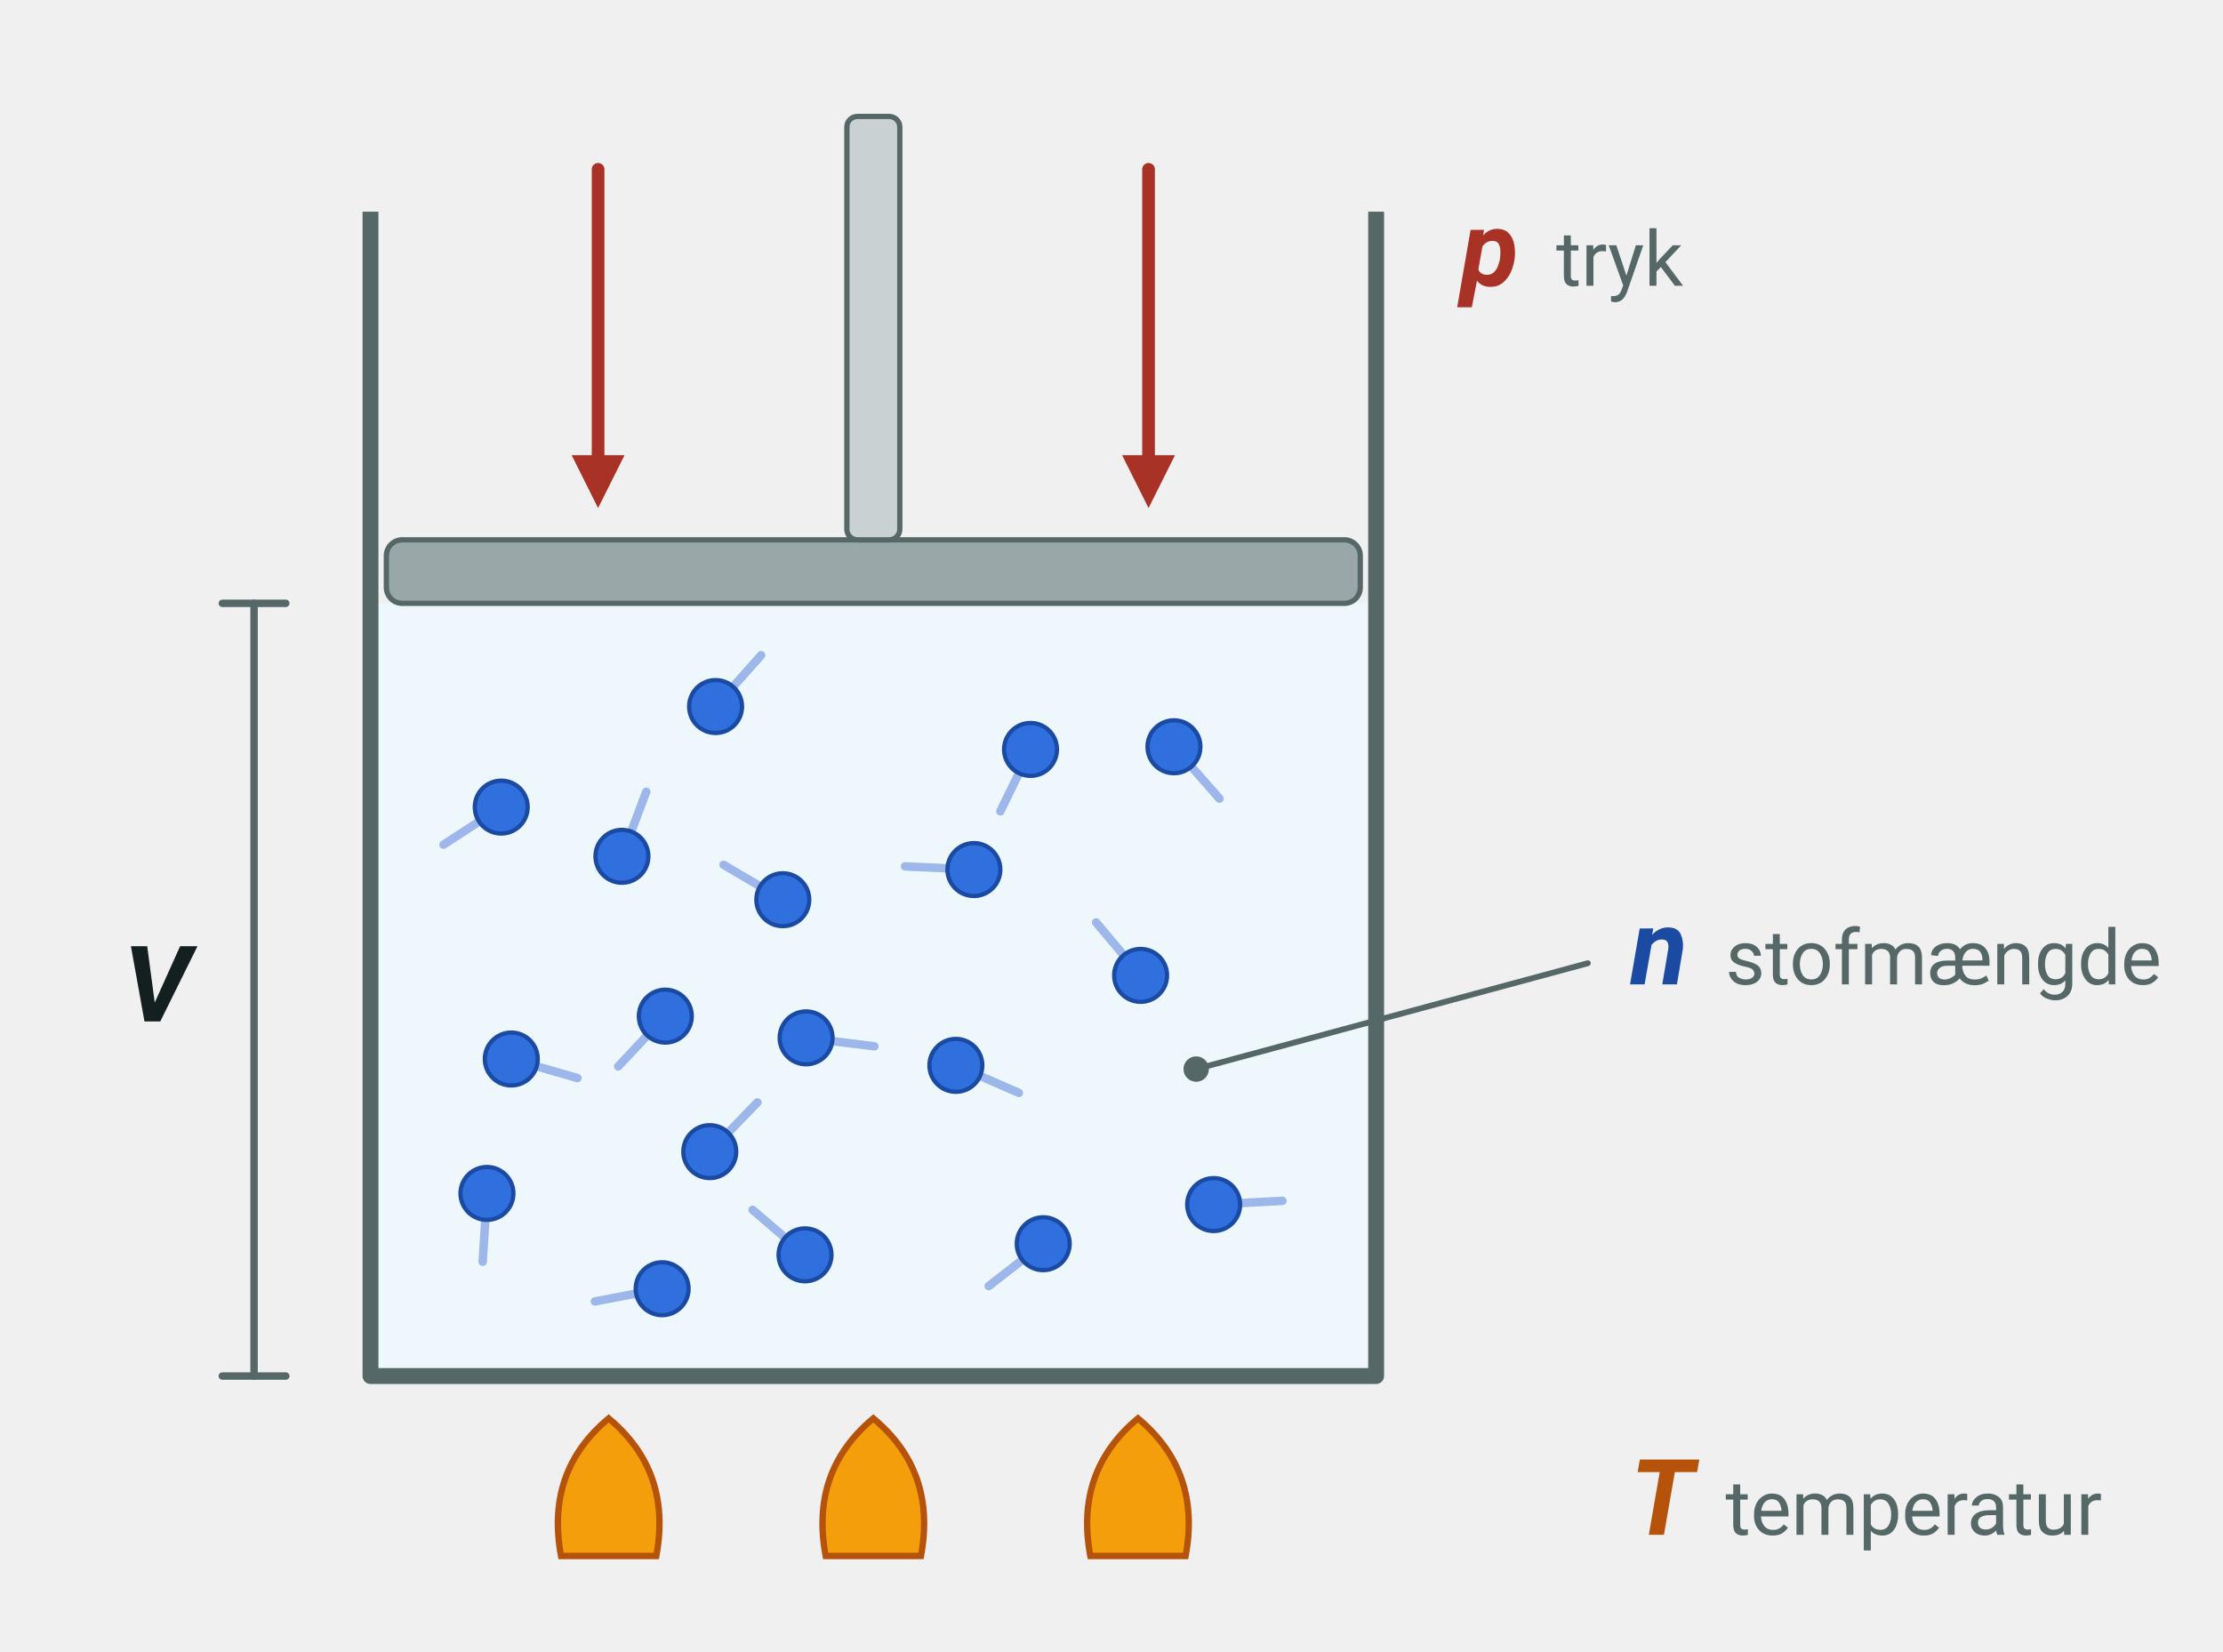
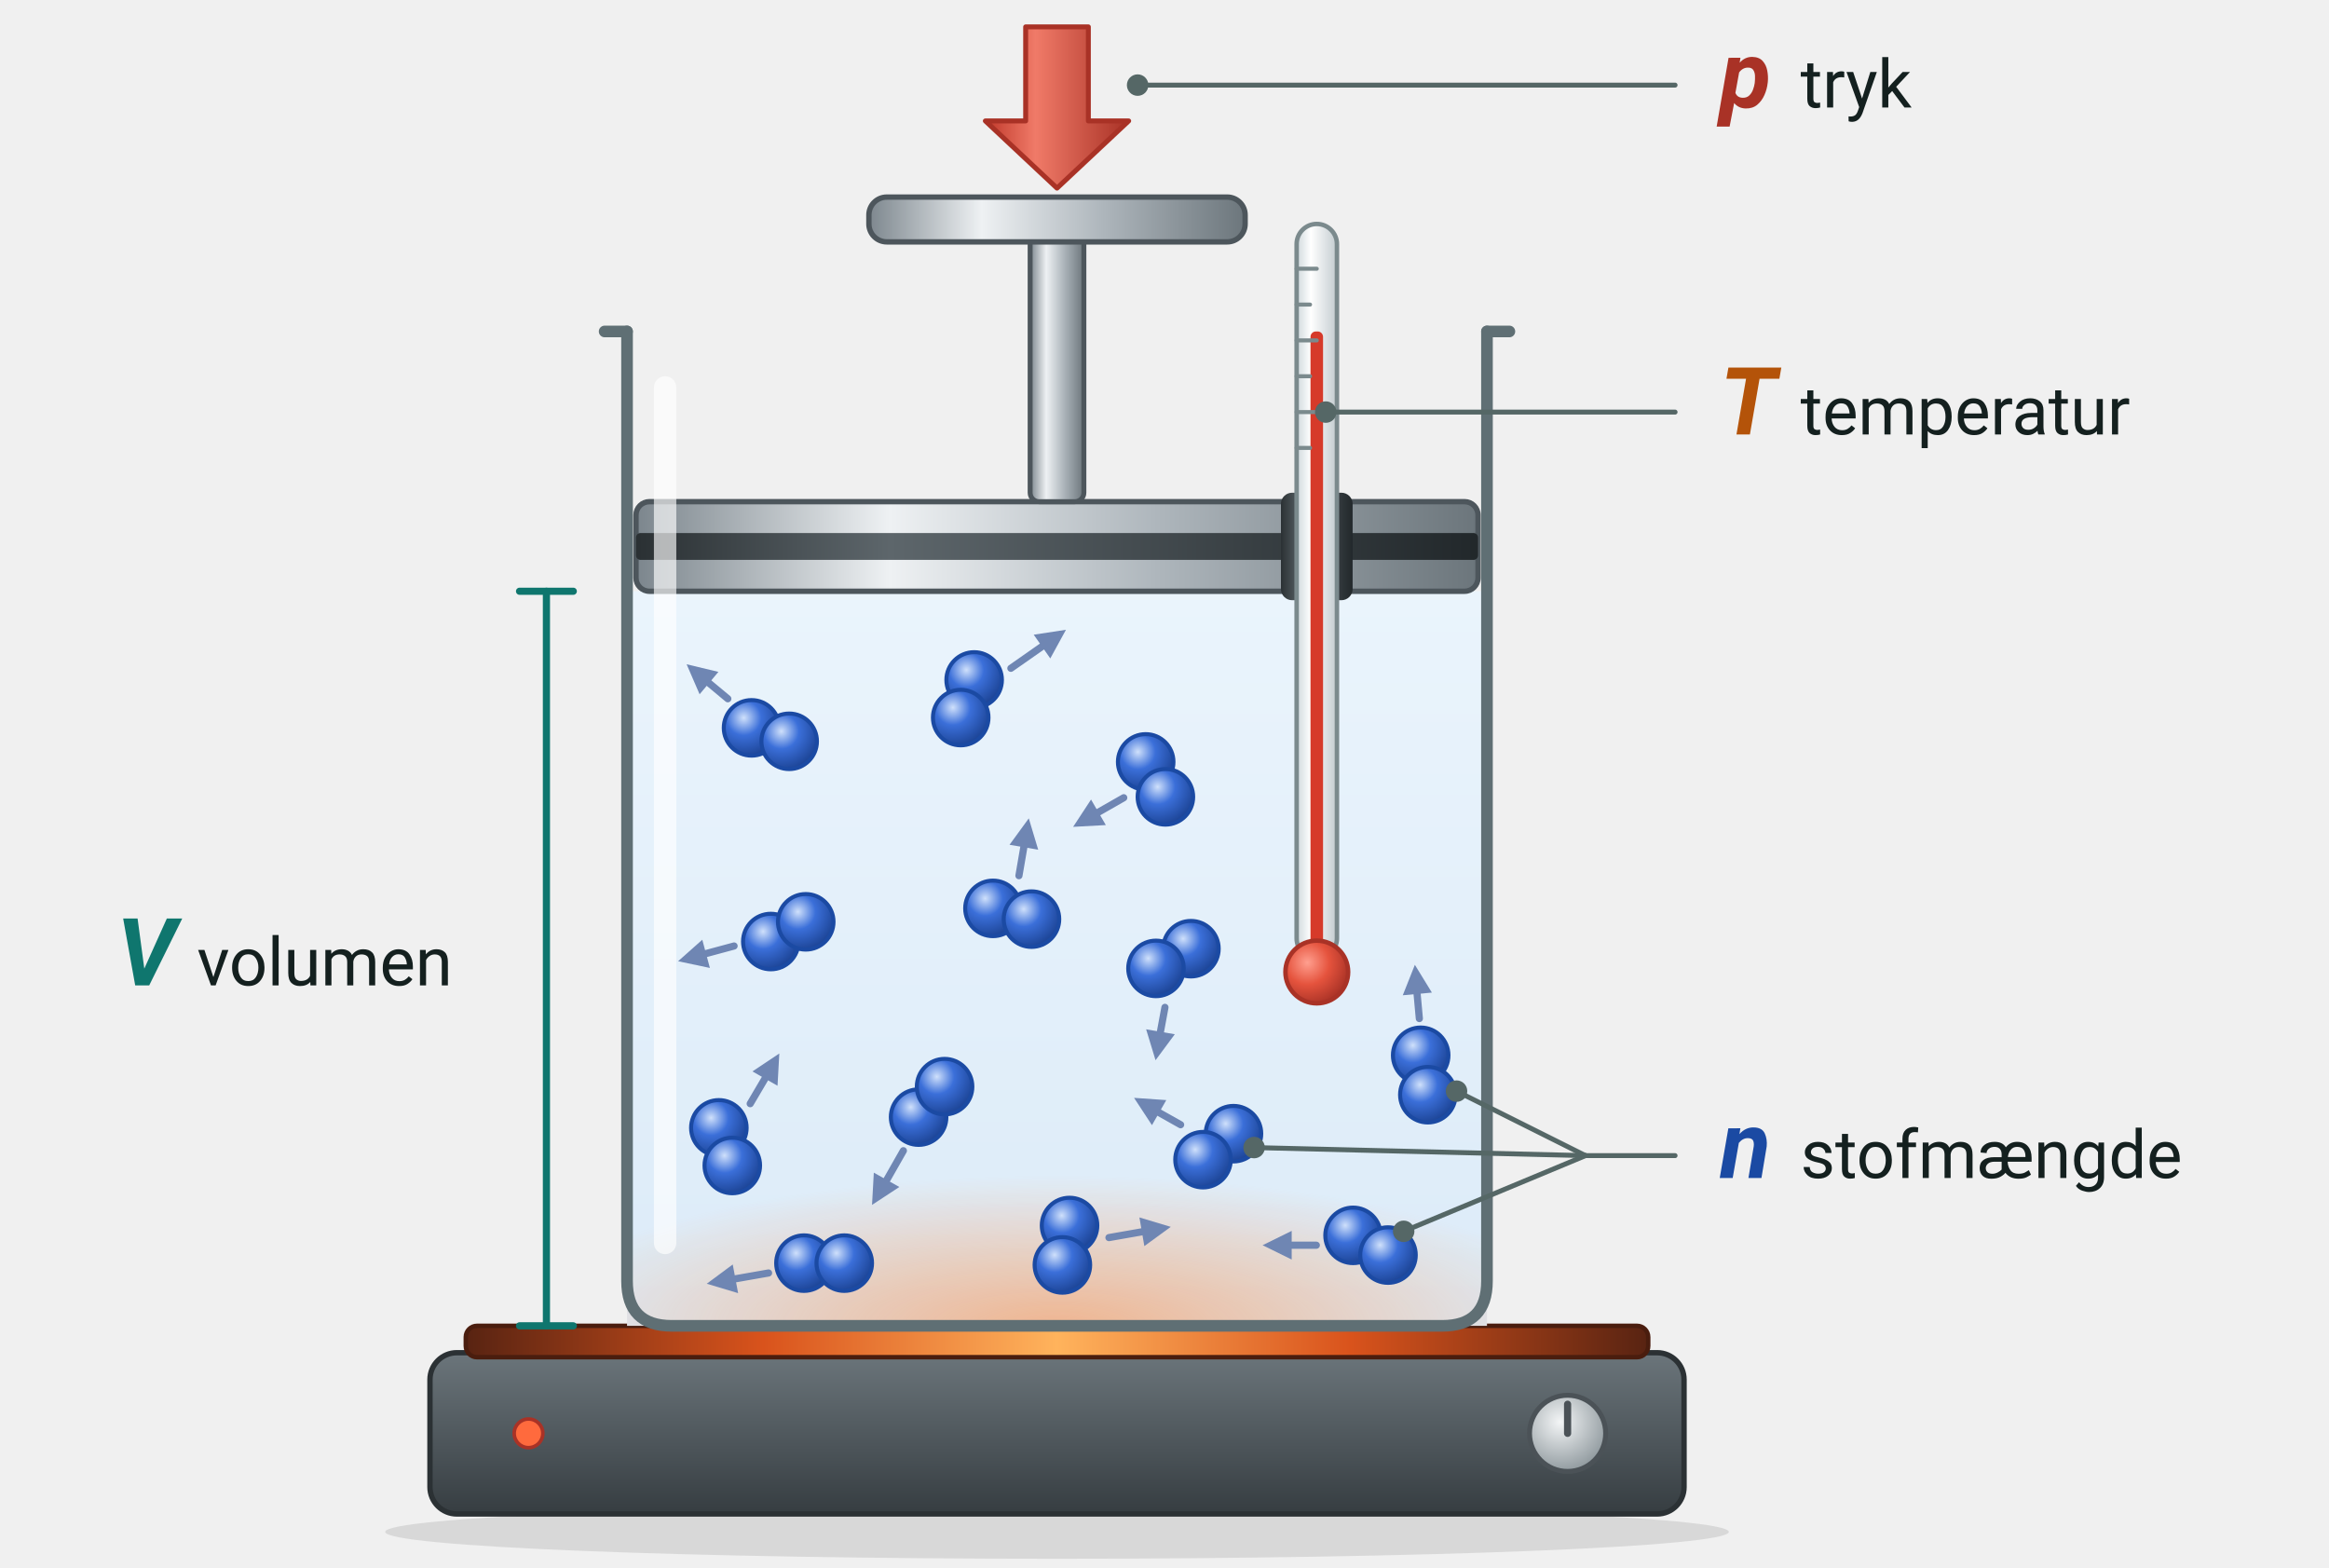
- <svg xmlns="http://www.w3.org/2000/svg" viewBox="0 0 420 312" width="420" height="312" font-family="'Segoe UI', Roboto, 'Helvetica Neue', Arial, sans-serif" role="img" aria-label="En cylinder med gas og et stempel. Pile viser trykket p på stemplet, V er gassens volumen, n er stofmængden af molekylerne i cylinderen, og flammerne under cylinderen står for temperaturen T">
-   <rect x="70.0" y="114.0" width="190.0" height="146.0" rx="0" fill="#eef7fc" />
-   <line x1="116.8" y1="201.5" x2="125.7" y2="192.0" stroke="#9db7ea" stroke-width="1.6" stroke-linecap="round" />
-   <circle cx="125.7" cy="192.0" r="5.0" fill="#2f6fde" stroke="#1b4aa3" stroke-width="0.8" />
-   <line x1="192.5" y1="206.5" x2="180.6" y2="201.3" stroke="#9db7ea" stroke-width="1.6" stroke-linecap="round" />
-   <circle cx="180.6" cy="201.3" r="5.0" fill="#2f6fde" stroke="#1b4aa3" stroke-width="0.8" />
-   <line x1="91.2" y1="238.4" x2="92.0" y2="225.5" stroke="#9db7ea" stroke-width="1.6" stroke-linecap="round" />
-   <circle cx="92.0" cy="225.5" r="5.0" fill="#2f6fde" stroke="#1b4aa3" stroke-width="0.8" />
-   <line x1="112.4" y1="245.9" x2="125.1" y2="243.5" stroke="#9db7ea" stroke-width="1.6" stroke-linecap="round" />
-   <circle cx="125.1" cy="243.5" r="5.0" fill="#2f6fde" stroke="#1b4aa3" stroke-width="0.8" />
-   <line x1="207.1" y1="174.3" x2="215.5" y2="184.3" stroke="#9db7ea" stroke-width="1.6" stroke-linecap="round" />
-   <circle cx="215.5" cy="184.3" r="5.0" fill="#2f6fde" stroke="#1b4aa3" stroke-width="0.8" />
-   <line x1="143.8" y1="123.8" x2="135.2" y2="133.5" stroke="#9db7ea" stroke-width="1.6" stroke-linecap="round" />
-   <circle cx="135.2" cy="133.5" r="5.0" fill="#2f6fde" stroke="#1b4aa3" stroke-width="0.8" />
-   <line x1="186.8" y1="243.0" x2="197.1" y2="235.0" stroke="#9db7ea" stroke-width="1.6" stroke-linecap="round" />
-   <circle cx="197.1" cy="235.0" r="5.0" fill="#2f6fde" stroke="#1b4aa3" stroke-width="0.8" />
-   <line x1="230.4" y1="150.9" x2="221.8" y2="141.1" stroke="#9db7ea" stroke-width="1.6" stroke-linecap="round" />
-   <circle cx="221.8" cy="141.1" r="5.0" fill="#2f6fde" stroke="#1b4aa3" stroke-width="0.8" />
-   <line x1="171.0" y1="163.7" x2="184.0" y2="164.3" stroke="#9db7ea" stroke-width="1.6" stroke-linecap="round" />
-   <circle cx="184.0" cy="164.3" r="5.0" fill="#2f6fde" stroke="#1b4aa3" stroke-width="0.8" />
-   <line x1="136.7" y1="163.4" x2="147.9" y2="170.0" stroke="#9db7ea" stroke-width="1.6" stroke-linecap="round" />
-   <circle cx="147.9" cy="170.0" r="5.0" fill="#2f6fde" stroke="#1b4aa3" stroke-width="0.8" />
-   <line x1="242.3" y1="226.9" x2="229.3" y2="227.6" stroke="#9db7ea" stroke-width="1.6" stroke-linecap="round" />
-   <circle cx="229.3" cy="227.6" r="5.0" fill="#2f6fde" stroke="#1b4aa3" stroke-width="0.8" />
-   <line x1="143.1" y1="208.3" x2="134.1" y2="217.6" stroke="#9db7ea" stroke-width="1.6" stroke-linecap="round" />
-   <circle cx="134.1" cy="217.6" r="5.0" fill="#2f6fde" stroke="#1b4aa3" stroke-width="0.8" />
-   <line x1="109.1" y1="203.7" x2="96.6" y2="200.1" stroke="#9db7ea" stroke-width="1.6" stroke-linecap="round" />
-   <circle cx="96.6" cy="200.1" r="5.0" fill="#2f6fde" stroke="#1b4aa3" stroke-width="0.8" />
-   <line x1="83.8" y1="159.6" x2="94.7" y2="152.5" stroke="#9db7ea" stroke-width="1.6" stroke-linecap="round" />
-   <circle cx="94.7" cy="152.5" r="5.0" fill="#2f6fde" stroke="#1b4aa3" stroke-width="0.8" />
-   <line x1="165.2" y1="197.7" x2="152.3" y2="196.1" stroke="#9db7ea" stroke-width="1.6" stroke-linecap="round" />
-   <circle cx="152.3" cy="196.1" r="5.0" fill="#2f6fde" stroke="#1b4aa3" stroke-width="0.8" />
-   <line x1="189.0" y1="153.3" x2="194.7" y2="141.6" stroke="#9db7ea" stroke-width="1.6" stroke-linecap="round" />
-   <circle cx="194.7" cy="141.6" r="5.0" fill="#2f6fde" stroke="#1b4aa3" stroke-width="0.8" />
-   <line x1="122.1" y1="149.6" x2="117.5" y2="161.8" stroke="#9db7ea" stroke-width="1.6" stroke-linecap="round" />
-   <circle cx="117.5" cy="161.8" r="5.0" fill="#2f6fde" stroke="#1b4aa3" stroke-width="0.8" />
-   <line x1="142.2" y1="228.6" x2="152.1" y2="237.1" stroke="#9db7ea" stroke-width="1.6" stroke-linecap="round" />
-   <circle cx="152.1" cy="237.1" r="5.0" fill="#2f6fde" stroke="#1b4aa3" stroke-width="0.8" />
-   <path d="M 70,40 V 260 H 260 V 40" fill="none" stroke="#556766" stroke-width="3" stroke-linejoin="round" />
-   <rect x="73.0" y="102.0" width="184.0" height="12.0" rx="3" fill="#9aa7a9" stroke="#556766" stroke-width="1" />
-   <rect x="160.0" y="22.0" width="10.0" height="80.0" rx="2" fill="#c9d1d2" stroke="#556766" stroke-width="1" />
-   <line x1="113.0" y1="32.0" x2="113.0" y2="86.0" stroke="#a93226" stroke-width="2.4" stroke-linecap="round" />
-   <polygon points="113.0,96.0 108.0,86.0 118.0,86.0" fill="#a93226" />
-   <line x1="217.0" y1="32.0" x2="217.0" y2="86.0" stroke="#a93226" stroke-width="2.4" stroke-linecap="round" />
-   <polygon points="217.0,96.0 212.0,86.0 222.0,86.0" fill="#a93226" />
-   <text x="276.0" y="54.0" font-size="20" text-anchor="start" fill="#a93226" font-weight="700" font-style="italic">
-     <tspan>p</tspan>
-   </text>
-   <text x="294.0" y="54.0" font-size="14.5" text-anchor="start" fill="#556766">
-     <tspan>tryk</tspan>
-   </text>
-   <line x1="48.0" y1="114.0" x2="48.0" y2="260.0" stroke="#556766" stroke-width="1.4" stroke-linecap="round" />
-   <line x1="42.0" y1="114.0" x2="54.0" y2="114.0" stroke="#556766" stroke-width="1.4" stroke-linecap="round" />
-   <line x1="42.0" y1="260.0" x2="54.0" y2="260.0" stroke="#556766" stroke-width="1.4" stroke-linecap="round" />
-   <text x="36.0" y="193.0" font-size="20" text-anchor="end" fill="#14201f" font-weight="700" font-style="italic">
-     <tspan>V</tspan>
-   </text>
-   <line x1="226.0" y1="202.0" x2="300.0" y2="182.0" stroke="#556766" stroke-width="1.1" stroke-linecap="round" />
-   <circle cx="226.0" cy="202.0" r="2.4" fill="#556766" />
-   <text x="308.0" y="186.0" font-size="20" text-anchor="start" fill="#1b4aa3" font-weight="700" font-style="italic">
-     <tspan>n</tspan>
-   </text>
-   <text x="326.0" y="186.0" font-size="14.5" text-anchor="start" fill="#556766">
-     <tspan>stofmængde</tspan>
-   </text>
-   <path d="M 106.0,294 Q 103.0,278 115.0,268 Q 127.0,278 124.0,294 Z" fill="#f59e0b" stroke="#b45309" stroke-width="1.2" />
-   <path d="M 156.0,294 Q 153.0,278 165.0,268 Q 177.0,278 174.0,294 Z" fill="#f59e0b" stroke="#b45309" stroke-width="1.2" />
-   <path d="M 206.0,294 Q 203.0,278 215.0,268 Q 227.0,278 224.0,294 Z" fill="#f59e0b" stroke="#b45309" stroke-width="1.2" />
-   <text x="308.0" y="290.0" font-size="20" text-anchor="start" fill="#b45309" font-weight="700" font-style="italic">
-     <tspan>T</tspan>
-   </text>
-   <text x="326.0" y="290.0" font-size="14.5" text-anchor="start" fill="#556766">
-     <tspan>temperatur</tspan>
-   </text>
-   <text x="36.0" y="211.0" font-size="13" text-anchor="middle" fill="#14201f" />
+ <svg xmlns="http://www.w3.org/2000/svg" viewBox="0 0 520 350" width="520" height="350" font-family="'Segoe UI', Roboto, 'Helvetica Neue', Arial, sans-serif" role="img" aria-label="En glascylinder med gas og et stempel står på en varmeplade. En tyk pil trykker stemplet ned og står for trykket p. En klamme langs gassen viser volumenet V. Gassen er molekyler, som hver har en lille pil, der viser, at de bevæger sig, og tre streger fra n, stofmængden, peger på dem. Et termometer stikker ned i gassen og viser temperaturen T">
+   <defs>
+     <radialGradient id="gc-atom" cx="0.36" cy="0.32" r="0.7">
+       <stop offset="0" stop-color="#cfe0fb" />
+       <stop offset="0.45" stop-color="#3b6fd9" />
+       <stop offset="1" stop-color="#1d4597" />
+     </radialGradient>
+     <linearGradient id="gc-gas" x1="0" x2="0" y1="0" y2="1">
+       <stop offset="0" stop-color="#eaf4fc" />
+       <stop offset="1" stop-color="#dcebf8" />
+     </linearGradient>
+     <radialGradient id="gc-varme" cx="236" cy="296" r="120" gradientUnits="userSpaceOnUse" gradientTransform="translate(0 213.1) scale(1 0.28)">
+       <stop offset="0" stop-color="#ff8a3d" stop-opacity="0.55" />
+       <stop offset="1" stop-color="#ff8a3d" stop-opacity="0" />
+     </radialGradient>
+     <linearGradient id="gc-staal" x1="0" x2="1" y1="0" y2="0">
+       <stop offset="0" stop-color="#7d878e" />
+       <stop offset="0.3" stop-color="#eef1f3" />
+       <stop offset="0.62" stop-color="#aeb6bc" />
+       <stop offset="1" stop-color="#6c767c" />
+     </linearGradient>
+     <linearGradient id="gc-gummi" x1="0" x2="1" y1="0" y2="0">
+       <stop offset="0" stop-color="#2b3134" />
+       <stop offset="0.3" stop-color="#5d666b" />
+       <stop offset="1" stop-color="#22282b" />
+     </linearGradient>
+     <linearGradient id="gc-pil" x1="0" x2="1" y1="0" y2="0">
+       <stop offset="0" stop-color="#c0392b" />
+       <stop offset="0.35" stop-color="#f07a68" />
+       <stop offset="1" stop-color="#a93226" />
+     </linearGradient>
+     <linearGradient id="gc-roer" x1="0" x2="1" y1="0" y2="0">
+       <stop offset="0" stop-color="#cfd8dc" />
+       <stop offset="0.35" stop-color="#ffffff" />
+       <stop offset="1" stop-color="#c3ccd0" />
+     </linearGradient>
+     <radialGradient id="gc-kugle" cx="0.35" cy="0.35" r="0.7">
+       <stop offset="0" stop-color="#ff9f8f" />
+       <stop offset="0.5" stop-color="#e5533d" />
+       <stop offset="1" stop-color="#a93226" />
+     </radialGradient>
+     <linearGradient id="gc-plade" x1="0" x2="0" y1="0" y2="1">
+       <stop offset="0" stop-color="#6b757b" />
+       <stop offset="1" stop-color="#363d41" />
+     </linearGradient>
+     <linearGradient id="gc-gloed" x1="0" x2="1" y1="0" y2="0">
+       <stop offset="0" stop-color="#5a2412" />
+       <stop offset="0.25" stop-color="#d9531c" />
+       <stop offset="0.5" stop-color="#ffb35c" />
+       <stop offset="0.75" stop-color="#d9531c" />
+       <stop offset="1" stop-color="#5a2412" />
+     </linearGradient>
+     <radialGradient id="gc-knap" cx="0.4" cy="0.35" r="0.7">
+       <stop offset="0" stop-color="#f3f5f6" />
+       <stop offset="1" stop-color="#8b959a" />
+     </radialGradient>
+   </defs>
+   <ellipse cx="236" cy="342" rx="150" ry="6" fill="#000" opacity="0.10" />
+   <rect x="96.0" y="302.0" width="280.0" height="36.0" rx="6" fill="url(#gc-plade)" stroke="#2b3134" stroke-width="1.2" />
+   <rect x="104.0" y="296.0" width="264.0" height="7.0" rx="2.5" fill="url(#gc-gloed)" stroke="#4a1d0e" stroke-width="1" />
+   <circle cx="350.0" cy="320.0" r="8.5" fill="url(#gc-knap)" stroke="#4b5257" stroke-width="1.1" />
+   <line x1="350.0" y1="320.0" x2="350.0" y2="313.5" stroke="#4b5257" stroke-width="1.6" stroke-linecap="round" />
+   <circle cx="118.0" cy="320.0" r="3.2" fill="#ff6a3d" stroke="#a93226" stroke-width="0.8" />
+   <rect x="140.0" y="132.0" width="192.0" height="164.0" rx="0" fill="url(#gc-gas)" />
+   <rect x="140.0" y="132.0" width="192.0" height="164.0" rx="0" fill="url(#gc-varme)" />
+   <line x1="162.5" y1="156.0" x2="158.3" y2="152.5" stroke="#6f86b3" stroke-width="1.6" stroke-linecap="round" />
+   <polygon points="153.3,148.3 160.4,150.0 156.2,155.0" fill="#6f86b3" />
+   <circle cx="167.8" cy="162.5" r="6.2" fill="url(#gc-atom)" stroke="#1b4aa3" stroke-width="0.9" />
+   <circle cx="176.2" cy="165.5" r="6.2" fill="url(#gc-atom)" stroke="#1b4aa3" stroke-width="0.9" />
+   <line x1="225.7" y1="149.2" x2="232.7" y2="144.3" stroke="#6f86b3" stroke-width="1.6" stroke-linecap="round" />
+   <polygon points="238.0,140.6 234.5,147.0 230.8,141.7" fill="#6f86b3" />
+   <circle cx="217.5" cy="151.8" r="6.2" fill="url(#gc-atom)" stroke="#1b4aa3" stroke-width="0.9" />
+   <circle cx="214.5" cy="160.2" r="6.2" fill="url(#gc-atom)" stroke="#1b4aa3" stroke-width="0.9" />
+   <line x1="250.9" y1="178.1" x2="245.3" y2="181.3" stroke="#6f86b3" stroke-width="1.6" stroke-linecap="round" />
+   <polygon points="239.6,184.6 243.6,178.5 246.9,184.2" fill="#6f86b3" />
+   <circle cx="255.8" cy="170.1" r="6.2" fill="url(#gc-atom)" stroke="#1b4aa3" stroke-width="0.9" />
+   <circle cx="260.2" cy="177.9" r="6.2" fill="url(#gc-atom)" stroke="#1b4aa3" stroke-width="0.9" />
+   <line x1="163.9" y1="211.2" x2="157.6" y2="212.9" stroke="#6f86b3" stroke-width="1.6" stroke-linecap="round" />
+   <polygon points="151.4,214.6 156.8,209.8 158.5,216.1" fill="#6f86b3" />
+   <circle cx="172.1" cy="210.2" r="6.2" fill="url(#gc-atom)" stroke="#1b4aa3" stroke-width="0.9" />
+   <circle cx="179.9" cy="205.8" r="6.2" fill="url(#gc-atom)" stroke="#1b4aa3" stroke-width="0.9" />
+   <line x1="227.5" y1="195.5" x2="228.6" y2="189.1" stroke="#6f86b3" stroke-width="1.6" stroke-linecap="round" />
+   <polygon points="229.7,182.7 231.8,189.7 225.4,188.6" fill="#6f86b3" />
+   <circle cx="221.7" cy="202.8" r="6.2" fill="url(#gc-atom)" stroke="#1b4aa3" stroke-width="0.9" />
+   <circle cx="230.3" cy="205.2" r="6.2" fill="url(#gc-atom)" stroke="#1b4aa3" stroke-width="0.9" />
+   <line x1="260.1" y1="224.9" x2="259.1" y2="230.3" stroke="#6f86b3" stroke-width="1.6" stroke-linecap="round" />
+   <polygon points="258.0,236.7 255.9,229.8 262.3,230.9" fill="#6f86b3" />
+   <circle cx="265.9" cy="211.8" r="6.2" fill="url(#gc-atom)" stroke="#1b4aa3" stroke-width="0.9" />
+   <circle cx="258.1" cy="216.2" r="6.2" fill="url(#gc-atom)" stroke="#1b4aa3" stroke-width="0.9" />
+   <line x1="167.5" y1="246.4" x2="170.8" y2="240.8" stroke="#6f86b3" stroke-width="1.6" stroke-linecap="round" />
+   <polygon points="174.0,235.2 173.6,242.4 168.0,239.2" fill="#6f86b3" />
+   <circle cx="160.5" cy="251.8" r="6.2" fill="url(#gc-atom)" stroke="#1b4aa3" stroke-width="0.9" />
+   <circle cx="163.5" cy="260.2" r="6.2" fill="url(#gc-atom)" stroke="#1b4aa3" stroke-width="0.9" />
+   <line x1="201.7" y1="256.9" x2="198.0" y2="263.4" stroke="#6f86b3" stroke-width="1.6" stroke-linecap="round" />
+   <polygon points="194.7,269.0 195.1,261.8 200.8,265.0" fill="#6f86b3" />
+   <circle cx="205.1" cy="249.4" r="6.2" fill="url(#gc-atom)" stroke="#1b4aa3" stroke-width="0.9" />
+   <circle cx="210.9" cy="242.6" r="6.2" fill="url(#gc-atom)" stroke="#1b4aa3" stroke-width="0.9" />
+   <line x1="171.6" y1="284.2" x2="164.2" y2="285.5" stroke="#6f86b3" stroke-width="1.6" stroke-linecap="round" />
+   <polygon points="157.8,286.6 163.6,282.3 164.8,288.7" fill="#6f86b3" />
+   <circle cx="179.5" cy="282.0" r="6.2" fill="url(#gc-atom)" stroke="#1b4aa3" stroke-width="0.9" />
+   <circle cx="188.5" cy="282.0" r="6.2" fill="url(#gc-atom)" stroke="#1b4aa3" stroke-width="0.9" />
+   <line x1="247.6" y1="276.3" x2="255.0" y2="275.0" stroke="#6f86b3" stroke-width="1.6" stroke-linecap="round" />
+   <polygon points="261.4,273.9 255.5,278.2 254.4,271.8" fill="#6f86b3" />
+   <circle cx="238.8" cy="273.6" r="6.2" fill="url(#gc-atom)" stroke="#1b4aa3" stroke-width="0.9" />
+   <circle cx="237.2" cy="282.4" r="6.2" fill="url(#gc-atom)" stroke="#1b4aa3" stroke-width="0.9" />
+   <line x1="316.9" y1="227.4" x2="316.4" y2="221.9" stroke="#6f86b3" stroke-width="1.6" stroke-linecap="round" />
+   <polygon points="315.9,215.4 319.7,221.6 313.2,222.2" fill="#6f86b3" />
+   <circle cx="317.2" cy="235.6" r="6.2" fill="url(#gc-atom)" stroke="#1b4aa3" stroke-width="0.9" />
+   <circle cx="318.8" cy="244.4" r="6.2" fill="url(#gc-atom)" stroke="#1b4aa3" stroke-width="0.9" />
+   <line x1="293.9" y1="278.0" x2="288.4" y2="278.0" stroke="#6f86b3" stroke-width="1.6" stroke-linecap="round" />
+   <polygon points="281.9,278.0 288.4,274.8 288.4,281.2" fill="#6f86b3" />
+   <circle cx="302.1" cy="275.8" r="6.2" fill="url(#gc-atom)" stroke="#1b4aa3" stroke-width="0.9" />
+   <circle cx="309.9" cy="280.2" r="6.2" fill="url(#gc-atom)" stroke="#1b4aa3" stroke-width="0.9" />
+   <line x1="263.6" y1="251.1" x2="258.8" y2="248.4" stroke="#6f86b3" stroke-width="1.6" stroke-linecap="round" />
+   <polygon points="253.2,245.1 260.4,245.6 257.2,251.2" fill="#6f86b3" />
+   <circle cx="275.4" cy="253.1" r="6.2" fill="url(#gc-atom)" stroke="#1b4aa3" stroke-width="0.9" />
+   <circle cx="268.6" cy="258.9" r="6.2" fill="url(#gc-atom)" stroke="#1b4aa3" stroke-width="0.9" />
+   <path d="M 140,74 V 286 Q 140,296 150,296 H 322 Q 332,296 332,286 V 74" fill="none" stroke="#5f6f74" stroke-width="2.6" stroke-linecap="round" stroke-linejoin="round" />
+   <line x1="135.0" y1="74.0" x2="140.0" y2="74.0" stroke="#5f6f74" stroke-width="2.6" stroke-linecap="round" />
+   <line x1="332.0" y1="74.0" x2="337.0" y2="74.0" stroke="#5f6f74" stroke-width="2.6" stroke-linecap="round" />
+   <rect x="142.0" y="112.0" width="188.0" height="20.0" rx="3" fill="url(#gc-staal)" stroke="#4d565c" stroke-width="1.2" />
+   <rect x="142.0" y="119.0" width="188.0" height="6.0" rx="1" fill="url(#gc-gummi)" />
+   <rect x="230.0" y="52.0" width="12.0" height="60.0" rx="2" fill="url(#gc-staal)" stroke="#4d565c" stroke-width="1.1" />
+   <rect x="194.0" y="44.0" width="84.0" height="10.0" rx="4" fill="url(#gc-staal)" stroke="#4d565c" stroke-width="1.2" />
+   <rect x="146.0" y="84.0" width="5.0" height="196.0" rx="2.5" fill="#ffffff" opacity="0.65" />
+   <g data-gas="p">
+     <path d="M 229,6 H 243 V 27 H 252 L 236,42 L 220,27 H 229 Z" fill="url(#gc-pil)" stroke="#a93226" stroke-width="1.1" stroke-linejoin="round" />
+     <line x1="254.0" y1="19.0" x2="374.0" y2="19.0" stroke="#556766" stroke-width="1.1" stroke-linecap="round" />
+     <circle cx="254.0" cy="19.0" r="2.4" fill="#556766" />
+     <text x="384.0" y="24.0" font-size="21" text-anchor="start" fill="#a93226" font-weight="700" font-style="italic">
+       <tspan>p</tspan>
+     </text>
+     <text x="402.0" y="24.0" font-size="15" text-anchor="start" fill="#14201f">
+       <tspan>tryk</tspan>
+     </text>
+   </g>
+   <g data-gas="V">
+     <line x1="122.0" y1="132.0" x2="122.0" y2="296.0" stroke="#0f766e" stroke-width="1.6" stroke-linecap="round" />
+     <line x1="116.0" y1="132.0" x2="128.0" y2="132.0" stroke="#0f766e" stroke-width="1.6" stroke-linecap="round" />
+     <line x1="116.0" y1="296.0" x2="128.0" y2="296.0" stroke="#0f766e" stroke-width="1.6" stroke-linecap="round" />
+     <text x="26.0" y="220.0" font-size="21" text-anchor="start" fill="#0f766e" font-weight="700" font-style="italic">
+       <tspan>V</tspan>
+     </text>
+     <text x="44.0" y="220.0" font-size="15" text-anchor="start" fill="#14201f">
+       <tspan>volumen</tspan>
+     </text>
+   </g>
+   <g data-gas="n">
+     <line x1="354.0" y1="258.0" x2="374.0" y2="258.0" stroke="#556766" stroke-width="1.1" stroke-linecap="round" />
+     <line x1="325.2" y1="243.6" x2="354.0" y2="258.0" stroke="#556766" stroke-width="1.1" stroke-linecap="round" />
+     <circle cx="325.2" cy="243.6" r="2.4" fill="#556766" />
+     <line x1="313.4" y1="274.9" x2="354.0" y2="258.0" stroke="#556766" stroke-width="1.1" stroke-linecap="round" />
+     <circle cx="313.4" cy="274.9" r="2.4" fill="#556766" />
+     <line x1="280.0" y1="256.2" x2="354.0" y2="258.0" stroke="#556766" stroke-width="1.1" stroke-linecap="round" />
+     <circle cx="280.0" cy="256.2" r="2.4" fill="#556766" />
+     <text x="384.0" y="263.0" font-size="21" text-anchor="start" fill="#1b4aa3" font-weight="700" font-style="italic">
+       <tspan>n</tspan>
+     </text>
+     <text x="402.0" y="263.0" font-size="15" text-anchor="start" fill="#14201f">
+       <tspan>stofmængde</tspan>
+     </text>
+   </g>
+   <g data-gas="T">
+     <rect x="286.0" y="110.0" width="16.0" height="24.0" rx="2.5" fill="url(#gc-gummi)" />
+     <rect x="289.5" y="50.0" width="9.0" height="164.0" rx="4.5" fill="url(#gc-roer)" stroke="#7b8a8d" stroke-width="1" />
+     <rect x="292.6" y="74.0" width="2.8" height="140.0" rx="1.2" fill="#d63a2a" />
+     <line x1="289.5" y1="60.0" x2="294.0" y2="60.0" stroke="#7b8a8d" stroke-width="0.9" stroke-linecap="round" />
+     <line x1="289.5" y1="68.0" x2="292.5" y2="68.0" stroke="#7b8a8d" stroke-width="0.9" stroke-linecap="round" />
+     <line x1="289.5" y1="76.0" x2="294.0" y2="76.0" stroke="#7b8a8d" stroke-width="0.9" stroke-linecap="round" />
+     <line x1="289.5" y1="84.0" x2="292.5" y2="84.0" stroke="#7b8a8d" stroke-width="0.9" stroke-linecap="round" />
+     <line x1="289.5" y1="92.0" x2="294.0" y2="92.0" stroke="#7b8a8d" stroke-width="0.9" stroke-linecap="round" />
+     <line x1="289.5" y1="100.0" x2="292.5" y2="100.0" stroke="#7b8a8d" stroke-width="0.9" stroke-linecap="round" />
+     <circle cx="294.0" cy="217.0" r="7.0" fill="url(#gc-kugle)" stroke="#a93226" stroke-width="1" />
+     <line x1="296.0" y1="92.0" x2="374.0" y2="92.0" stroke="#556766" stroke-width="1.1" stroke-linecap="round" />
+     <circle cx="296.0" cy="92.0" r="2.4" fill="#556766" />
+     <text x="384.0" y="97.0" font-size="21" text-anchor="start" fill="#b45309" font-weight="700" font-style="italic">
+       <tspan>T</tspan>
+     </text>
+     <text x="402.0" y="97.0" font-size="15" text-anchor="start" fill="#14201f">
+       <tspan>temperatur</tspan>
+     </text>
+   </g>
</svg>
